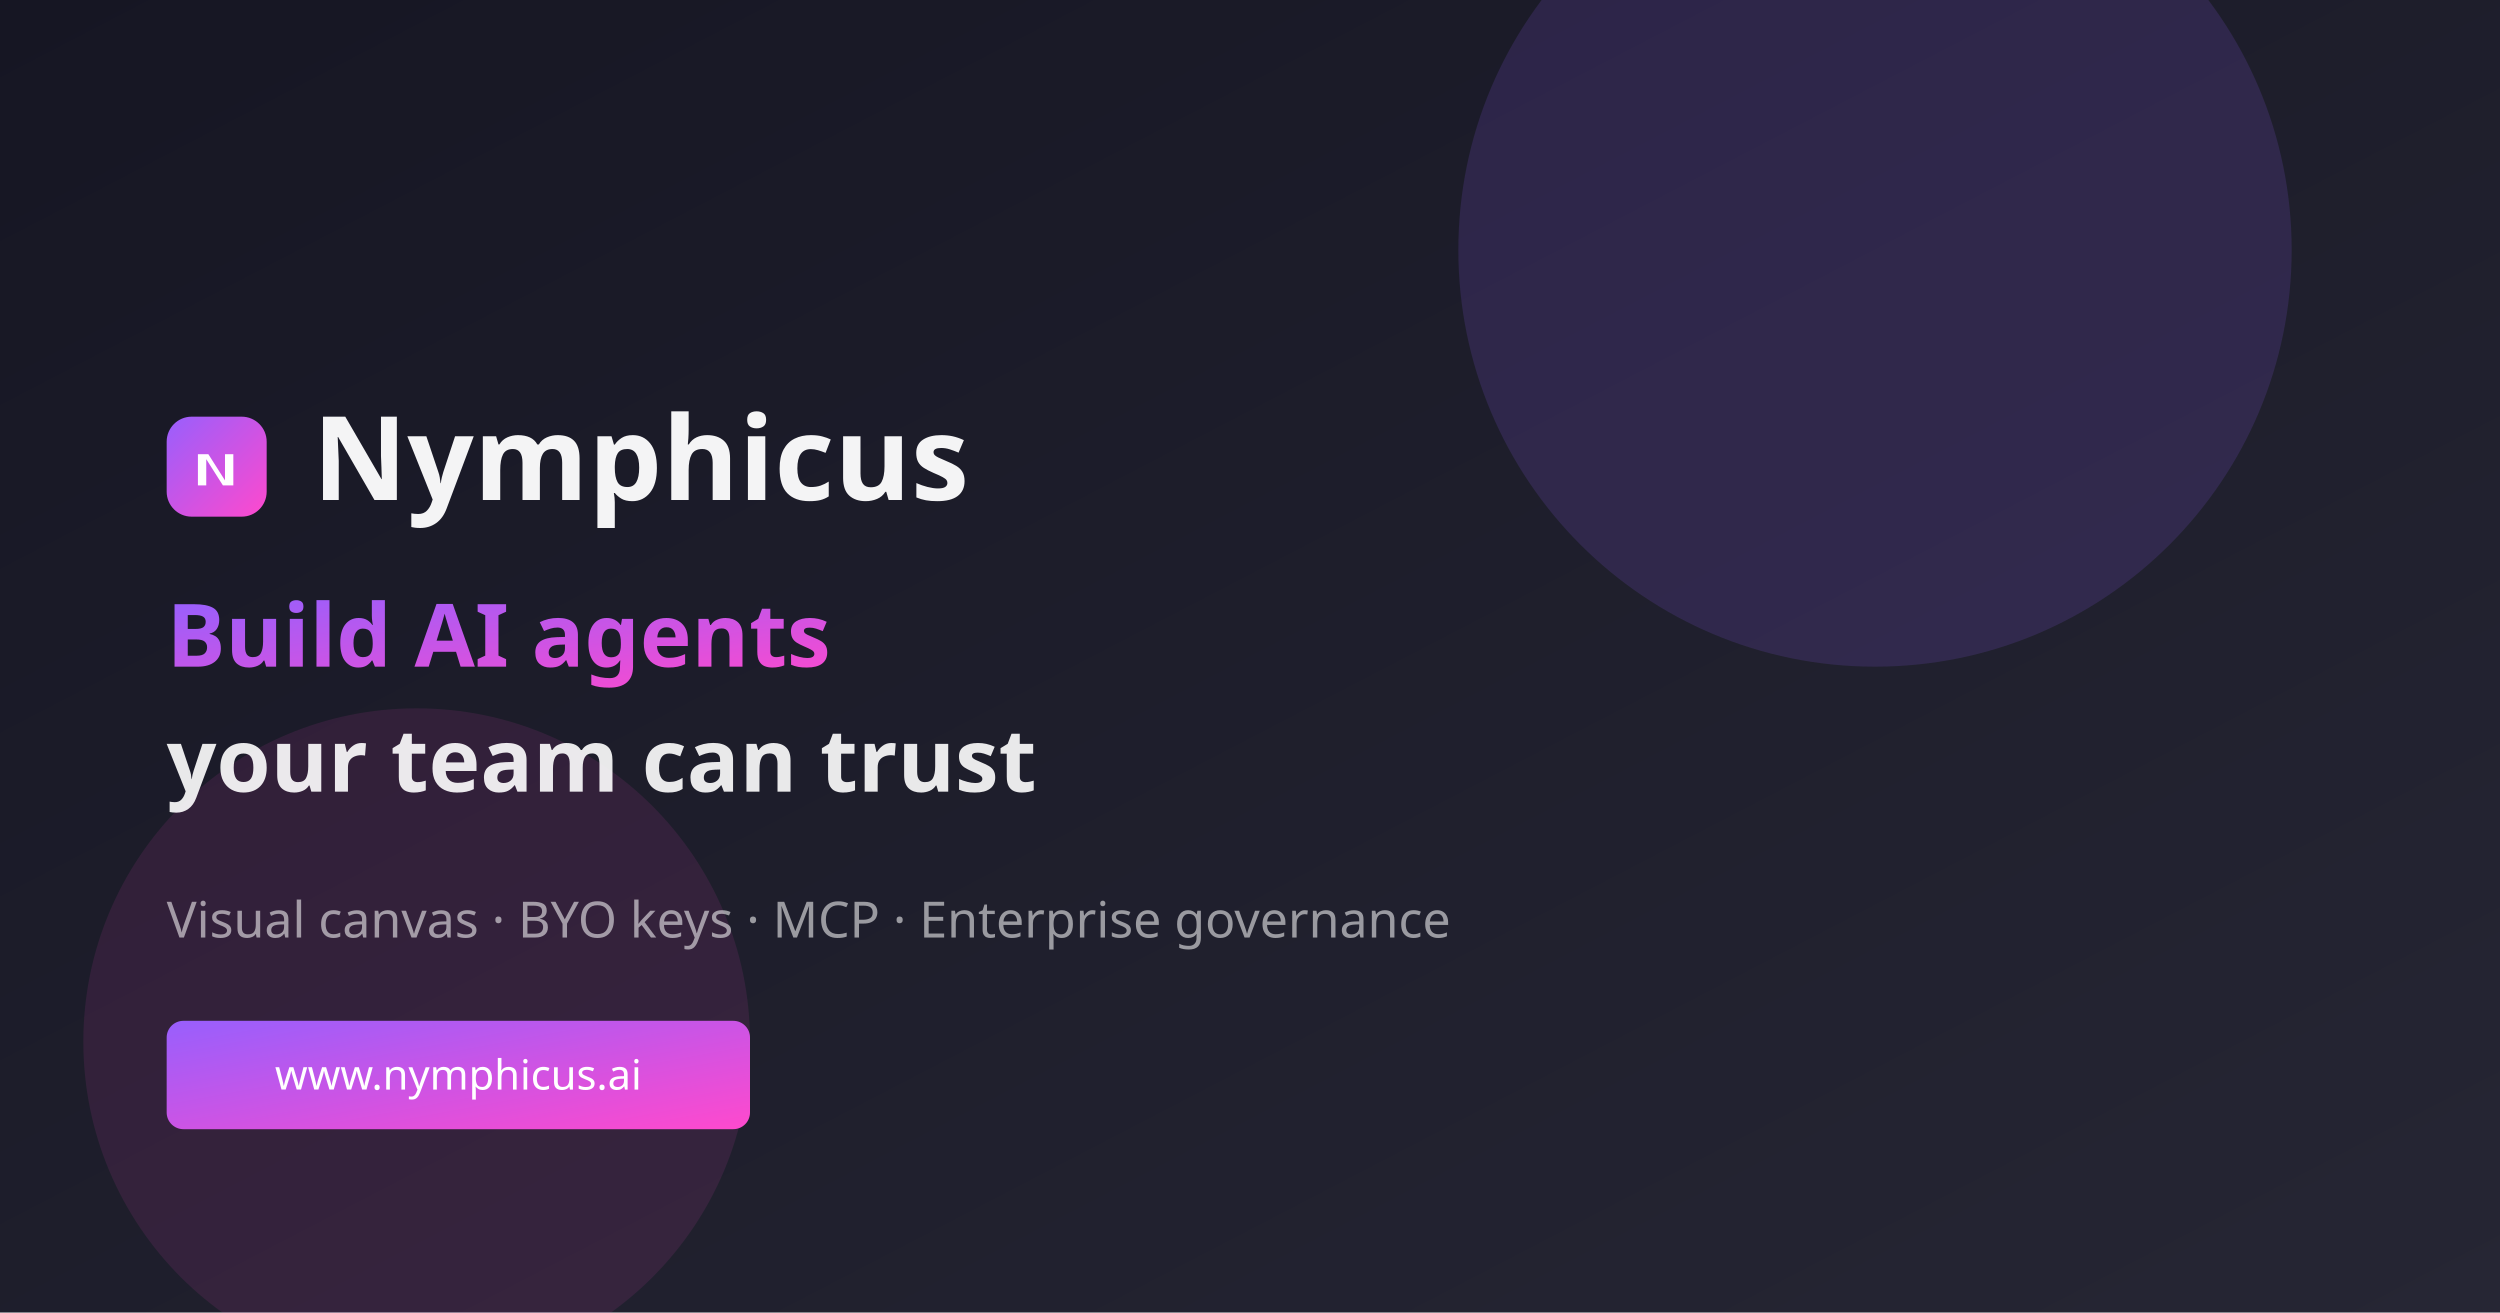
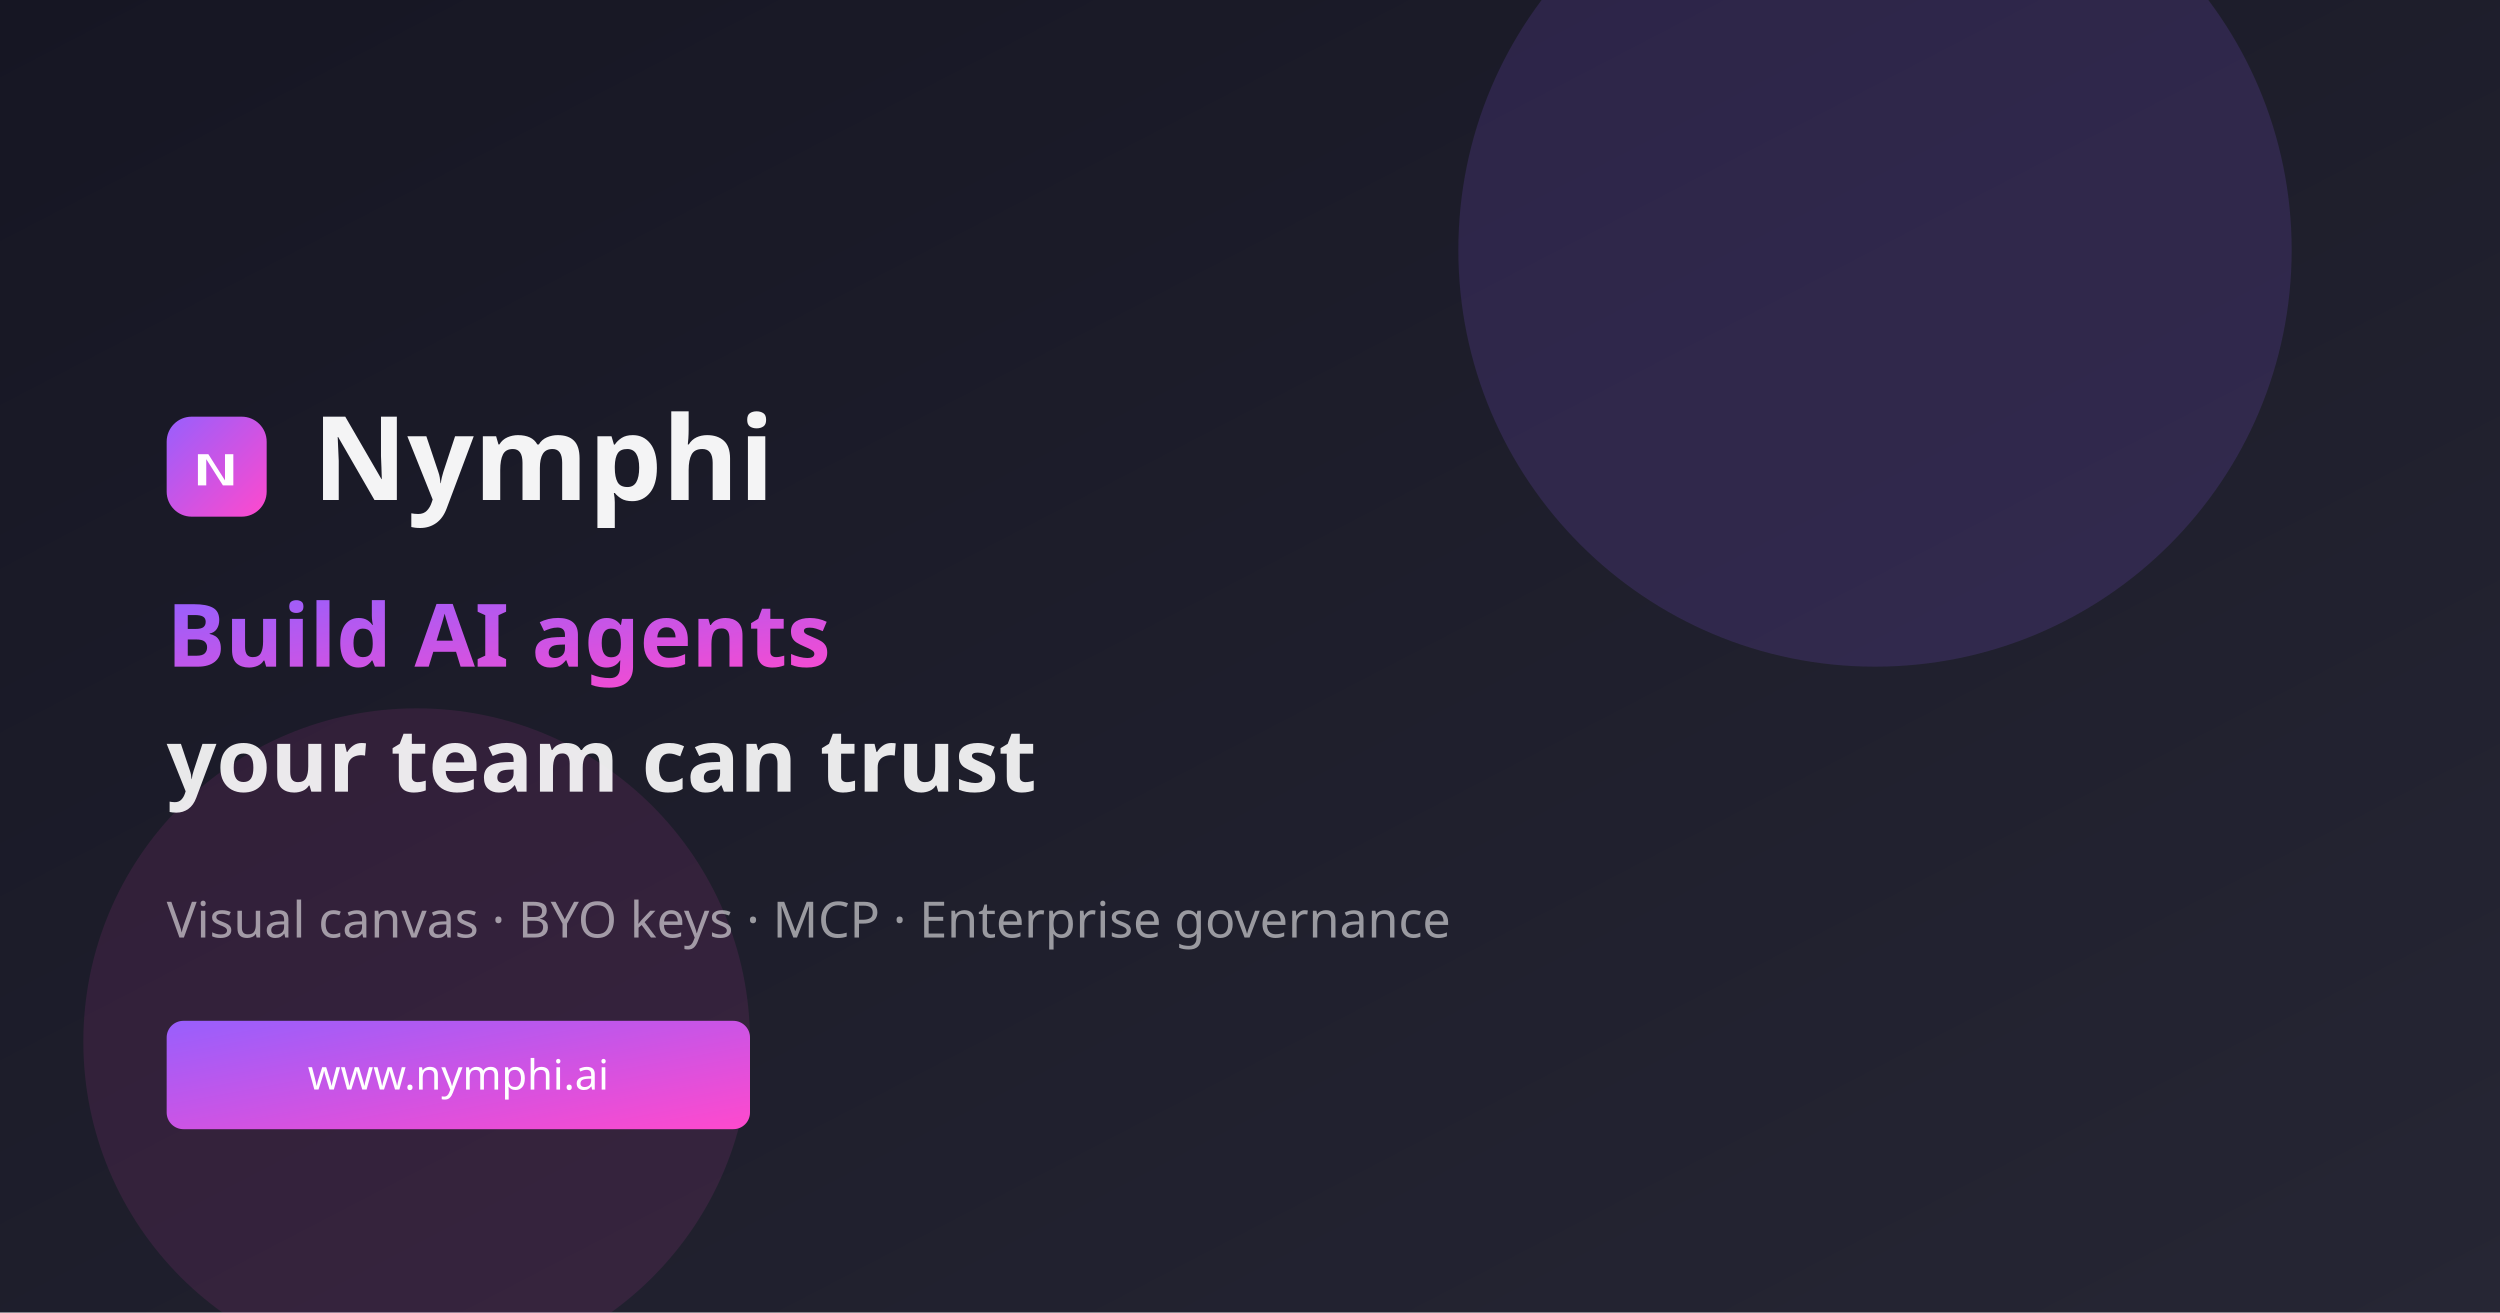
- <svg xmlns="http://www.w3.org/2000/svg" width="1200" height="630" viewBox="0 0 1200 630" role="img" aria-label="Nymphicus - Visual AI Agent Builder">
+ <svg xmlns="http://www.w3.org/2000/svg" width="1200" height="630" viewBox="0 0 1200 630" role="img" aria-label="Nymphi - Visual AI Agent Builder">
  <defs>
    <linearGradient id="bg-grad" x1="0%" y1="0%" x2="100%" y2="100%">
      <stop offset="0%" stop-color="#161623" />
      <stop offset="100%" stop-color="#262634" />
    </linearGradient>
    <linearGradient id="accent-grad" x1="0%" y1="0%" x2="100%" y2="100%">
      <stop offset="0%" stop-color="#985FFD" />
      <stop offset="100%" stop-color="#FF49CD" />
    </linearGradient>
  </defs>
  <rect width="1200" height="630" fill="url(#bg-grad)" />
  <circle cx="900" cy="120" r="200" fill="rgba(152,95,253,0.15)" />
  <circle cx="200" cy="500" r="160" fill="rgba(255,73,205,0.1)" />
  <rect x="80" y="200" width="48" height="48" rx="12" fill="url(#accent-grad)" />
  <path fill="#fff" d="M95 218h5l8 12.6V218h4v15h-5l-8-12.6V233h-4v-15z" />
-   <text x="150" y="240" font-family="Space Grotesk, system-ui, sans-serif" font-size="56" font-weight="600" fill="rgba(255,255,255,0.95)">Nymphicus</text>
+   <text x="150" y="240" font-family="Space Grotesk, system-ui, sans-serif" font-size="56" font-weight="600" fill="rgba(255,255,255,0.95)">Nymphi</text>
  <text x="80" y="320" font-family="Space Grotesk, system-ui, sans-serif" font-size="42" font-weight="600" fill="url(#accent-grad)">Build AI agents</text>
  <text x="80" y="380" font-family="Space Grotesk, system-ui, sans-serif" font-size="42" font-weight="600" fill="rgba(255,255,255,0.9)">your team can trust</text>
  <text x="80" y="450" font-family="Space Grotesk, system-ui, sans-serif" font-size="24" fill="rgba(255,255,255,0.55)">Visual canvas · BYO keys · MCP · Enterprise governance</text>
  <rect x="80" y="490" width="280" height="52" rx="8" fill="url(#accent-grad)" />
-   <text x="220" y="523" text-anchor="middle" font-family="Space Grotesk, system-ui, sans-serif" font-size="20" font-weight="500" fill="#fff">www.nymphicus.ai</text>
+   <text x="220" y="523" text-anchor="middle" font-family="Space Grotesk, system-ui, sans-serif" font-size="20" font-weight="500" fill="#fff">www.nymphi.ai</text>
</svg>
